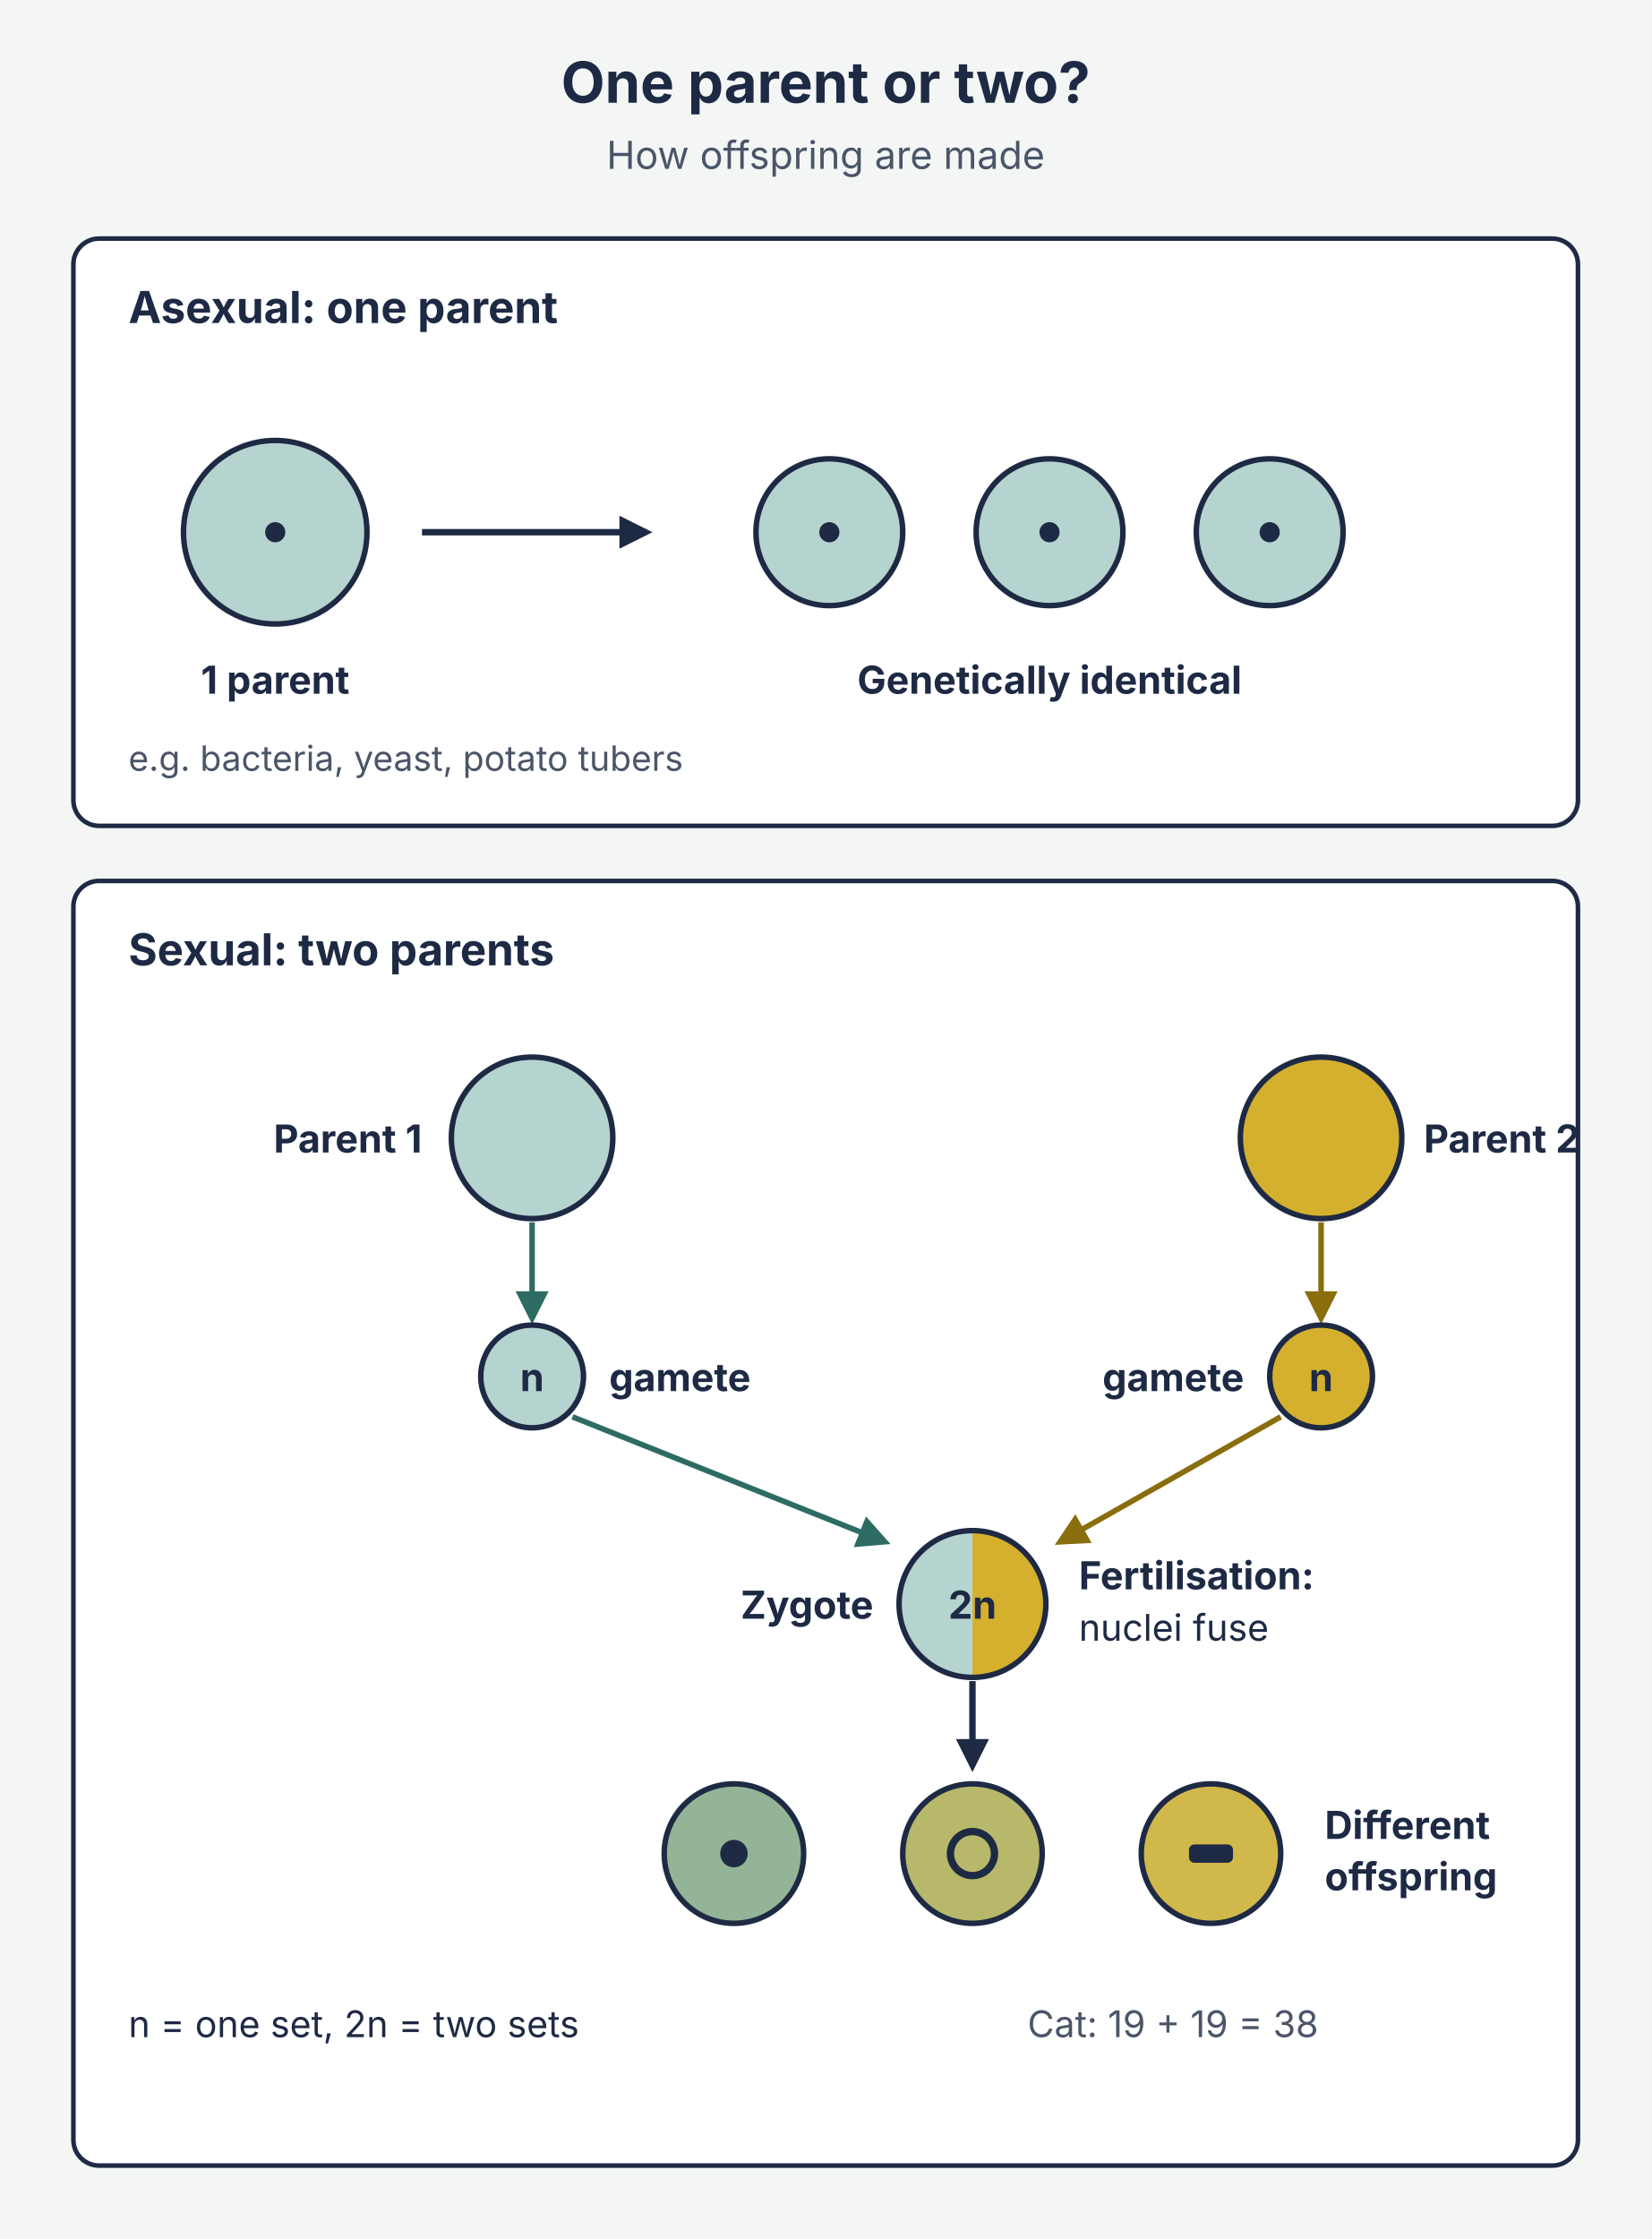
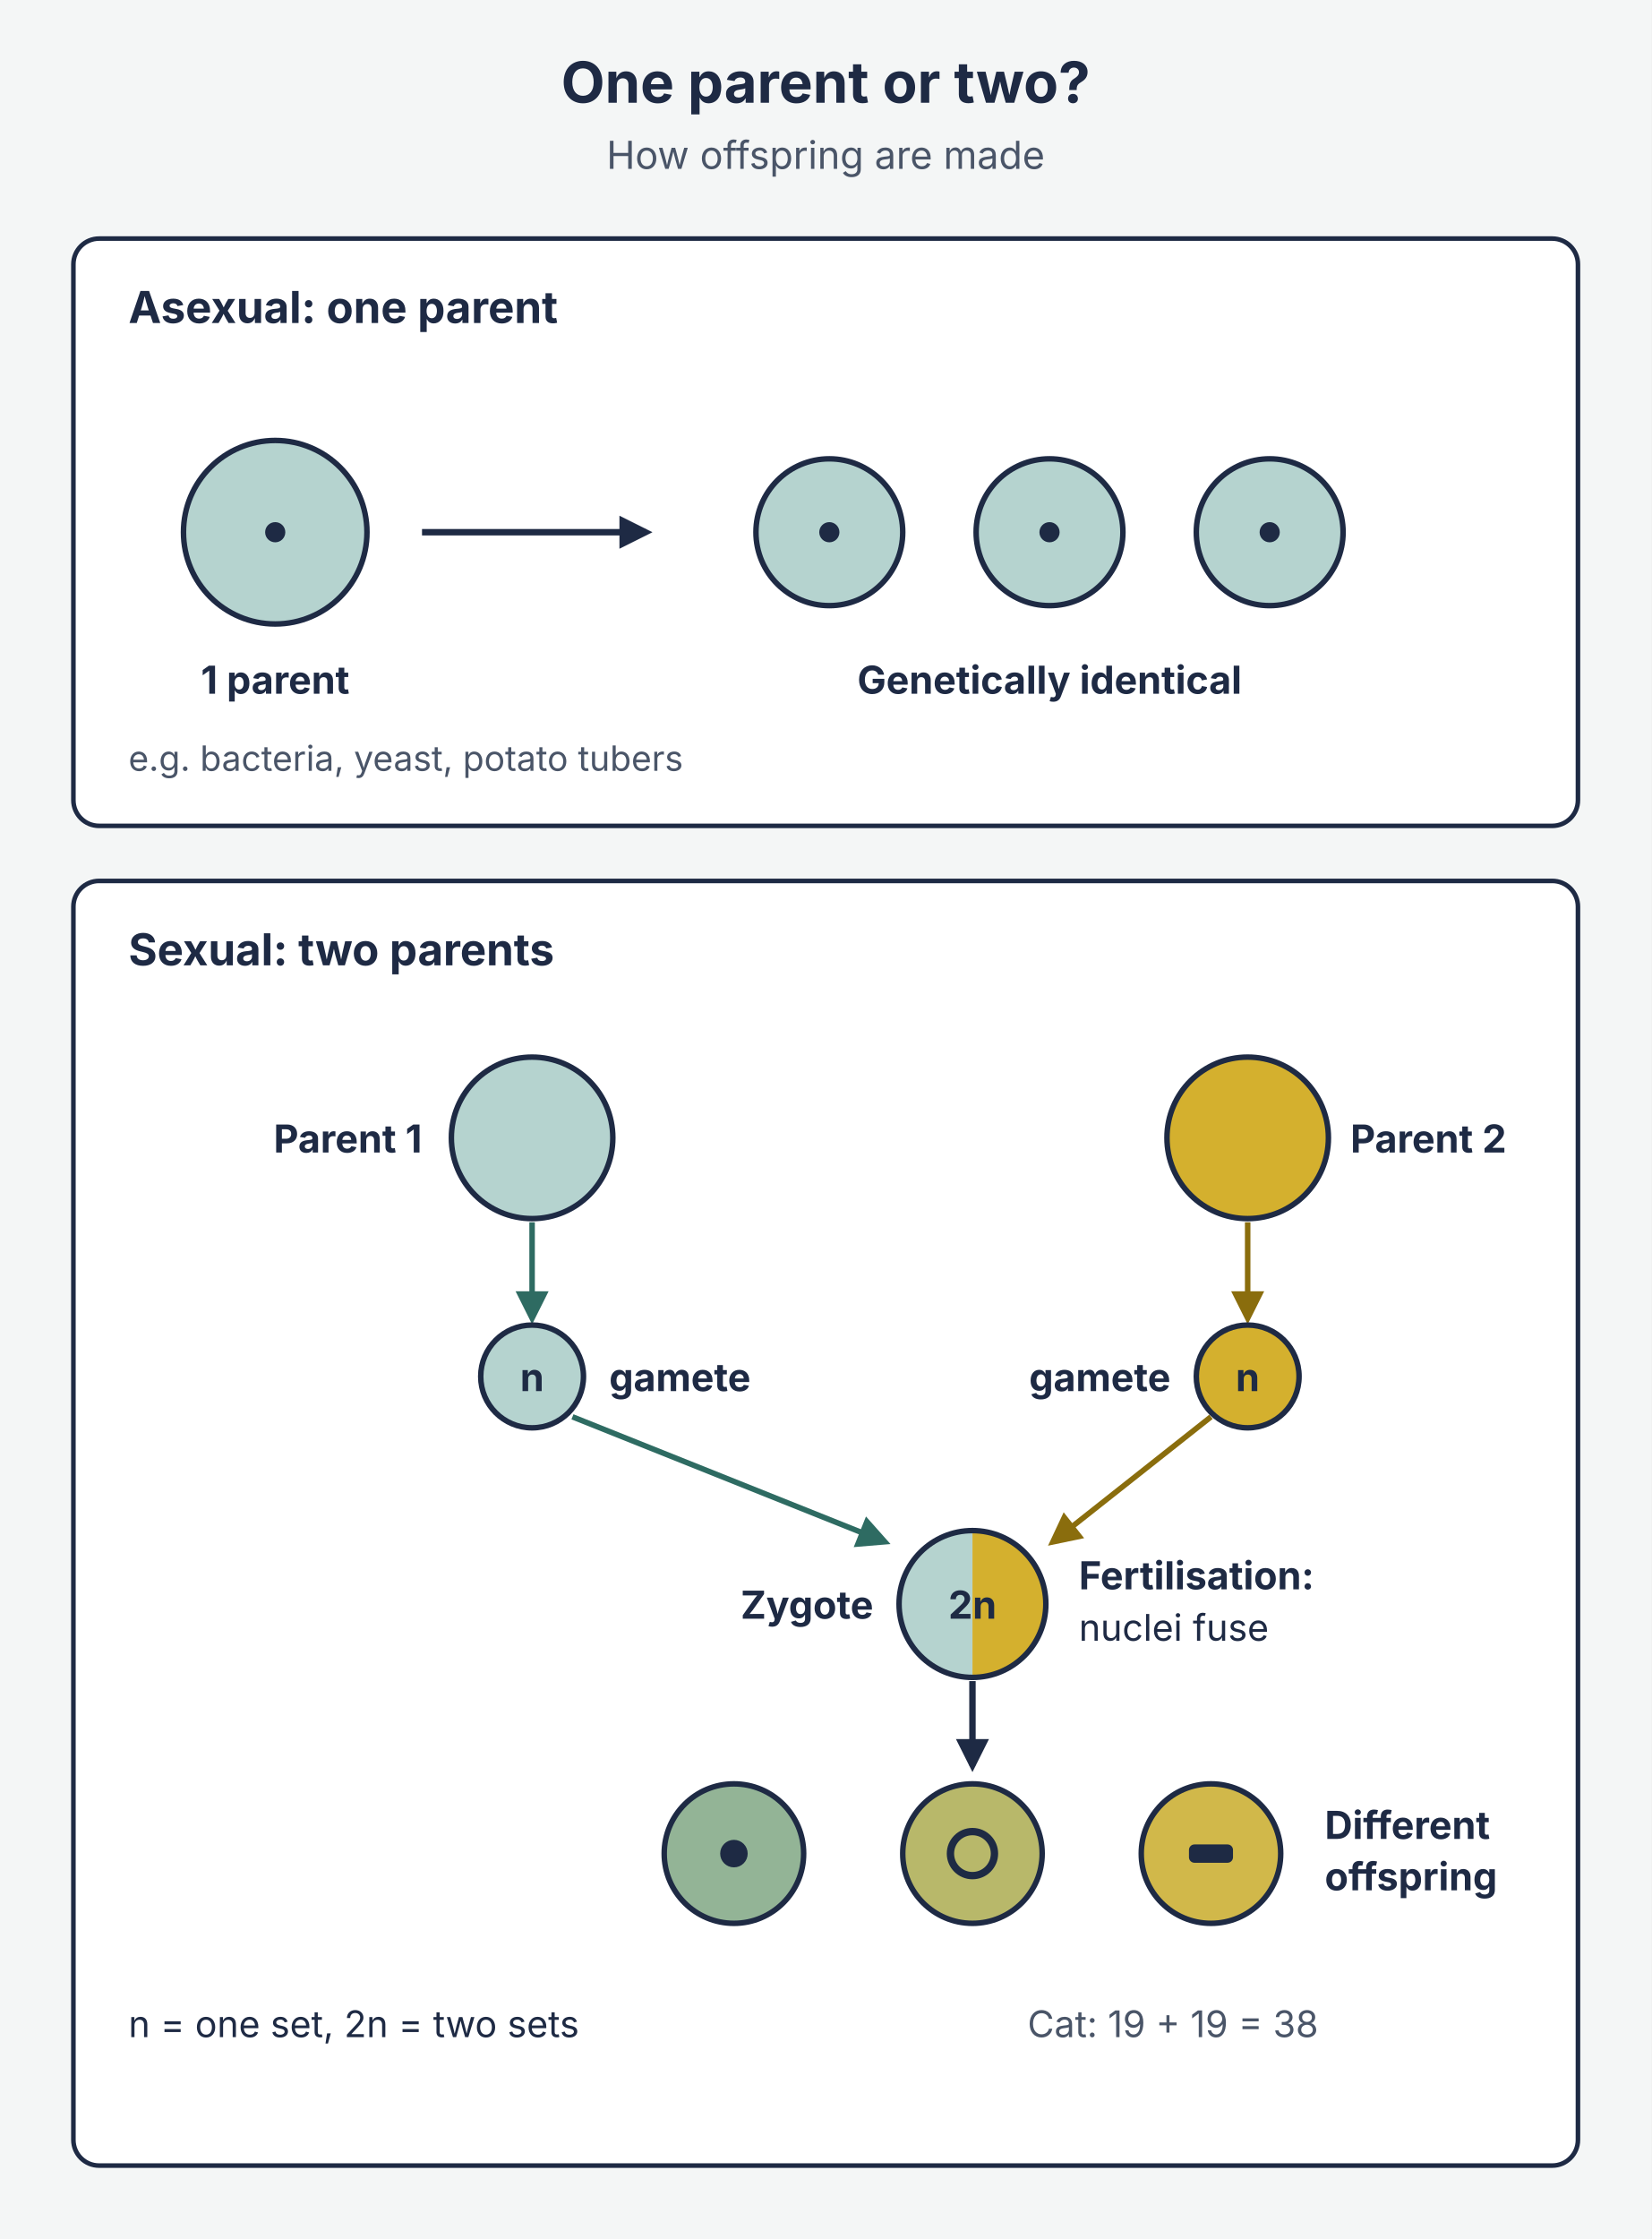
<svg xmlns="http://www.w3.org/2000/svg" viewBox="0 0 900 1220" width="900" height="1220" font-family="Inter, 'DejaVu Sans', Arial, sans-serif">
  <defs>
    <marker id="ah" viewBox="0 0 10 10" refX="8" refY="5" markerUnits="userSpaceOnUse" markerWidth="18" markerHeight="18" orient="auto-start-reverse">
      <path d="M0,0 L10,5 L0,10 z" fill="#1e2a44" />
    </marker>
    <marker id="ahT" viewBox="0 0 10 10" refX="8" refY="5" markerUnits="userSpaceOnUse" markerWidth="18" markerHeight="18" orient="auto-start-reverse">
      <path d="M0,0 L10,5 L0,10 z" fill="#2e6b62" />
    </marker>
    <marker id="ahR" viewBox="0 0 10 10" refX="8" refY="5" markerUnits="userSpaceOnUse" markerWidth="18" markerHeight="18" orient="auto-start-reverse">
      <path d="M0,0 L10,5 L0,10 z" fill="#b5602e" />
    </marker>
    <marker id="ahO" viewBox="0 0 10 10" refX="8" refY="5" markerUnits="userSpaceOnUse" markerWidth="18" markerHeight="18" orient="auto-start-reverse">
      <path d="M0,0 L10,5 L0,10 z" fill="#8a6d0d" />
    </marker>
  </defs>
  <rect width="900" height="1220" fill="#f4f6f6" />
  <text x="450" y="56" text-anchor="middle" font-size="31" font-weight="700" fill="#1e2a44">One parent or two?</text>
  <text x="450" y="92" text-anchor="middle" font-size="21" fill="#4a5568">How offspring are made</text>
  <rect x="40" y="130" width="820" height="320" rx="14" fill="#fff" stroke="#1e2a44" stroke-width="2.5" />
  <text x="70" y="176" font-size="24" font-weight="700" fill="#1e2a44" text-anchor="start">Asexual: one parent</text>
  <circle cx="150" cy="290" r="50" fill="#b5d3cf" stroke="#1e2a44" stroke-width="3" />
  <circle cx="150" cy="290" r="5" fill="#1e2a44" stroke="#1e2a44" stroke-width="1" />
  <line x1="230" y1="290" x2="352" y2="290" stroke="#1e2a44" stroke-width="3.5" marker-end="url(#ah)" />
  <circle cx="452" cy="290" r="40" fill="#b5d3cf" stroke="#1e2a44" stroke-width="3" />
  <circle cx="452" cy="290" r="5" fill="#1e2a44" stroke="#1e2a44" stroke-width="1" />
  <circle cx="572" cy="290" r="40" fill="#b5d3cf" stroke="#1e2a44" stroke-width="3" />
  <circle cx="572" cy="290" r="5" fill="#1e2a44" stroke="#1e2a44" stroke-width="1" />
  <circle cx="692" cy="290" r="40" fill="#b5d3cf" stroke="#1e2a44" stroke-width="3" />
  <circle cx="692" cy="290" r="5" fill="#1e2a44" stroke="#1e2a44" stroke-width="1" />
  <text x="150" y="378" font-size="21" font-weight="700" fill="#1e2a44" text-anchor="middle">1 parent</text>
  <text x="572" y="378" font-size="21" font-weight="700" fill="#1e2a44" text-anchor="middle">Genetically identical</text>
  <text x="70" y="420" font-size="19" font-weight="400" fill="#4a5568" text-anchor="start">e.g. bacteria, yeast, potato tubers</text>
  <rect x="40" y="480" width="820" height="700" rx="14" fill="#fff" stroke="#1e2a44" stroke-width="2.5" />
  <text x="70" y="526" font-size="24" font-weight="700" fill="#1e2a44" text-anchor="start">Sexual: two parents</text>
  <circle cx="290" cy="620" r="44" fill="#b5d3cf" stroke="#1e2a44" stroke-width="3" />
-   <circle cx="720" cy="620" r="44" fill="#d4b02e" stroke="#1e2a44" stroke-width="3" />
+   <circle cx="680" cy="620" r="44" fill="#d4b02e" stroke="#1e2a44" stroke-width="3" />
  <text x="230" y="628" font-size="21" font-weight="700" fill="#1e2a44" text-anchor="end">Parent 1</text>
-   <text x="776" y="628" font-size="21" font-weight="700" fill="#1e2a44" text-anchor="start">Parent 2</text>
+   <text x="736" y="628" font-size="21" font-weight="700" fill="#1e2a44" text-anchor="start">Parent 2</text>
  <line x1="290" y1="666" x2="290" y2="718" stroke="#2e6b62" stroke-width="3" marker-end="url(#ahT)" />
-   <line x1="720" y1="666" x2="720" y2="718" stroke="#8a6d0d" stroke-width="3" marker-end="url(#ahO)" />
+   <line x1="680" y1="666" x2="680" y2="718" stroke="#8a6d0d" stroke-width="3" marker-end="url(#ahO)" />
  <circle cx="290" cy="750" r="28" fill="#b5d3cf" stroke="#1e2a44" stroke-width="3" />
  <text x="290" y="758" font-size="21" font-weight="700" fill="#1e2a44" text-anchor="middle">n</text>
  <text x="332" y="758" font-size="21" font-weight="700" fill="#1e2a44" text-anchor="start">gamete</text>
-   <circle cx="720" cy="750" r="28" fill="#d4b02e" stroke="#1e2a44" stroke-width="3" />
-   <text x="720" y="758" font-size="21" font-weight="700" fill="#1e2a44" text-anchor="middle">n</text>
-   <text x="678" y="758" font-size="21" font-weight="700" fill="#1e2a44" text-anchor="end">gamete</text>
+   <circle cx="680" cy="750" r="28" fill="#d4b02e" stroke="#1e2a44" stroke-width="3" />
+   <text x="680" y="758" font-size="21" font-weight="700" fill="#1e2a44" text-anchor="middle">n</text>
+   <text x="638" y="758" font-size="21" font-weight="700" fill="#1e2a44" text-anchor="end">gamete</text>
  <line x1="312" y1="772" x2="482" y2="840" stroke="#2e6b62" stroke-width="3" marker-end="url(#ahT)" />
-   <line x1="698" y1="772" x2="578" y2="840" stroke="#8a6d0d" stroke-width="3" marker-end="url(#ahO)" />
+   <line x1="660" y1="772" x2="574" y2="840" stroke="#8a6d0d" stroke-width="3" marker-end="url(#ahO)" />
  <path d="M530 834 A40 40 0 0 0 530 914 Z" fill="#b5d3cf" />
  <path d="M530 834 A40 40 0 0 1 530 914 Z" fill="#d4b02e" />
  <circle cx="530" cy="874" r="40" fill="none" stroke="#1e2a44" stroke-width="3" />
  <text x="530" y="882" font-size="21" font-weight="700" fill="#1e2a44" text-anchor="middle">2n</text>
  <text x="476" y="882" font-size="21" font-weight="700" fill="#1e2a44" text-anchor="end">Zygote</text>
  <text x="588" y="866" font-size="21" font-weight="700" fill="#1e2a44" text-anchor="start">Fertilisation:</text>
  <text x="588" y="894" font-size="20" font-weight="400" fill="#1e2a44" text-anchor="start">nuclei fuse</text>
  <line x1="530" y1="916" x2="530" y2="962" stroke="#1e2a44" stroke-width="3.5" marker-end="url(#ah)" />
  <circle cx="400" cy="1010" r="38" fill="#93b496" stroke="#1e2a44" stroke-width="3" />
  <circle cx="400" cy="1010" r="7" fill="#1e2a44" stroke="#1e2a44" stroke-width="1" />
  <circle cx="530" cy="1010" r="38" fill="#b8b86a" stroke="#1e2a44" stroke-width="3" />
  <circle cx="530" cy="1010" r="12" fill="none" stroke="#1e2a44" stroke-width="4" />
  <circle cx="660" cy="1010" r="38" fill="#d1b84a" stroke="#1e2a44" stroke-width="3" />
  <rect x="648" y="1005" width="24" height="10" rx="3" fill="#1e2a44" />
  <text x="722" y="1002" font-size="21" font-weight="700" fill="#1e2a44" text-anchor="start">Different</text>
  <text x="722" y="1030" font-size="21" font-weight="700" fill="#1e2a44" text-anchor="start">offspring</text>
  <text x="70" y="1110" font-size="20" font-weight="400" fill="#1e2a44" text-anchor="start">n = one set, 2n = two sets</text>
  <text x="560" y="1110" font-size="20" font-weight="400" fill="#4a5568" text-anchor="start">Cat: 19 + 19 = 38</text>
</svg>
